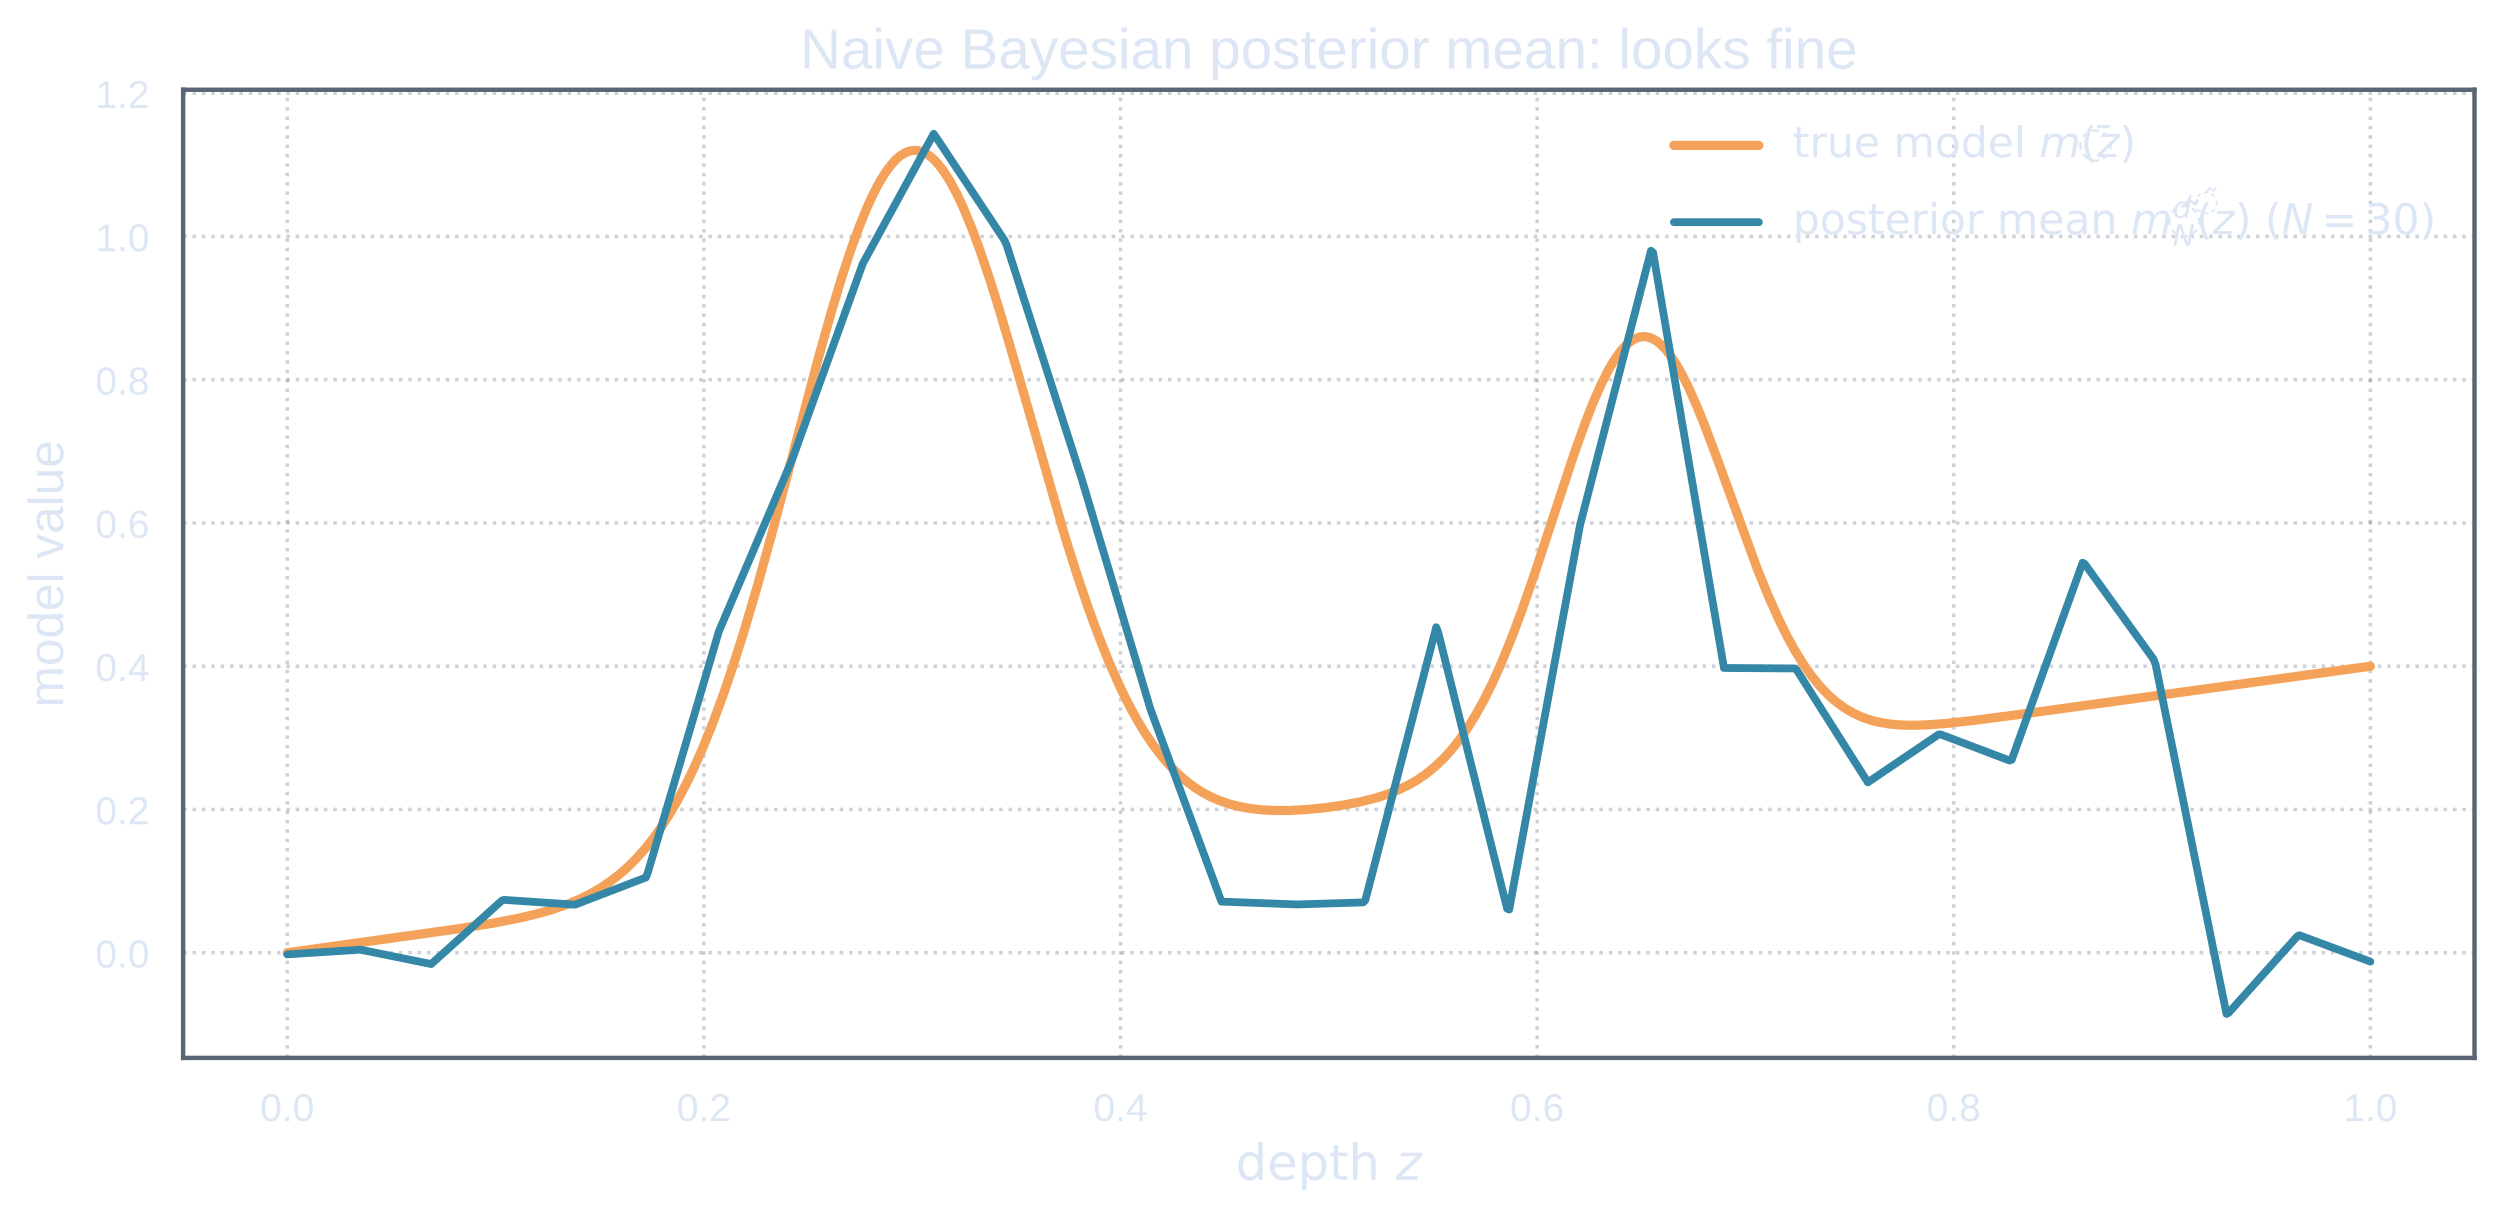
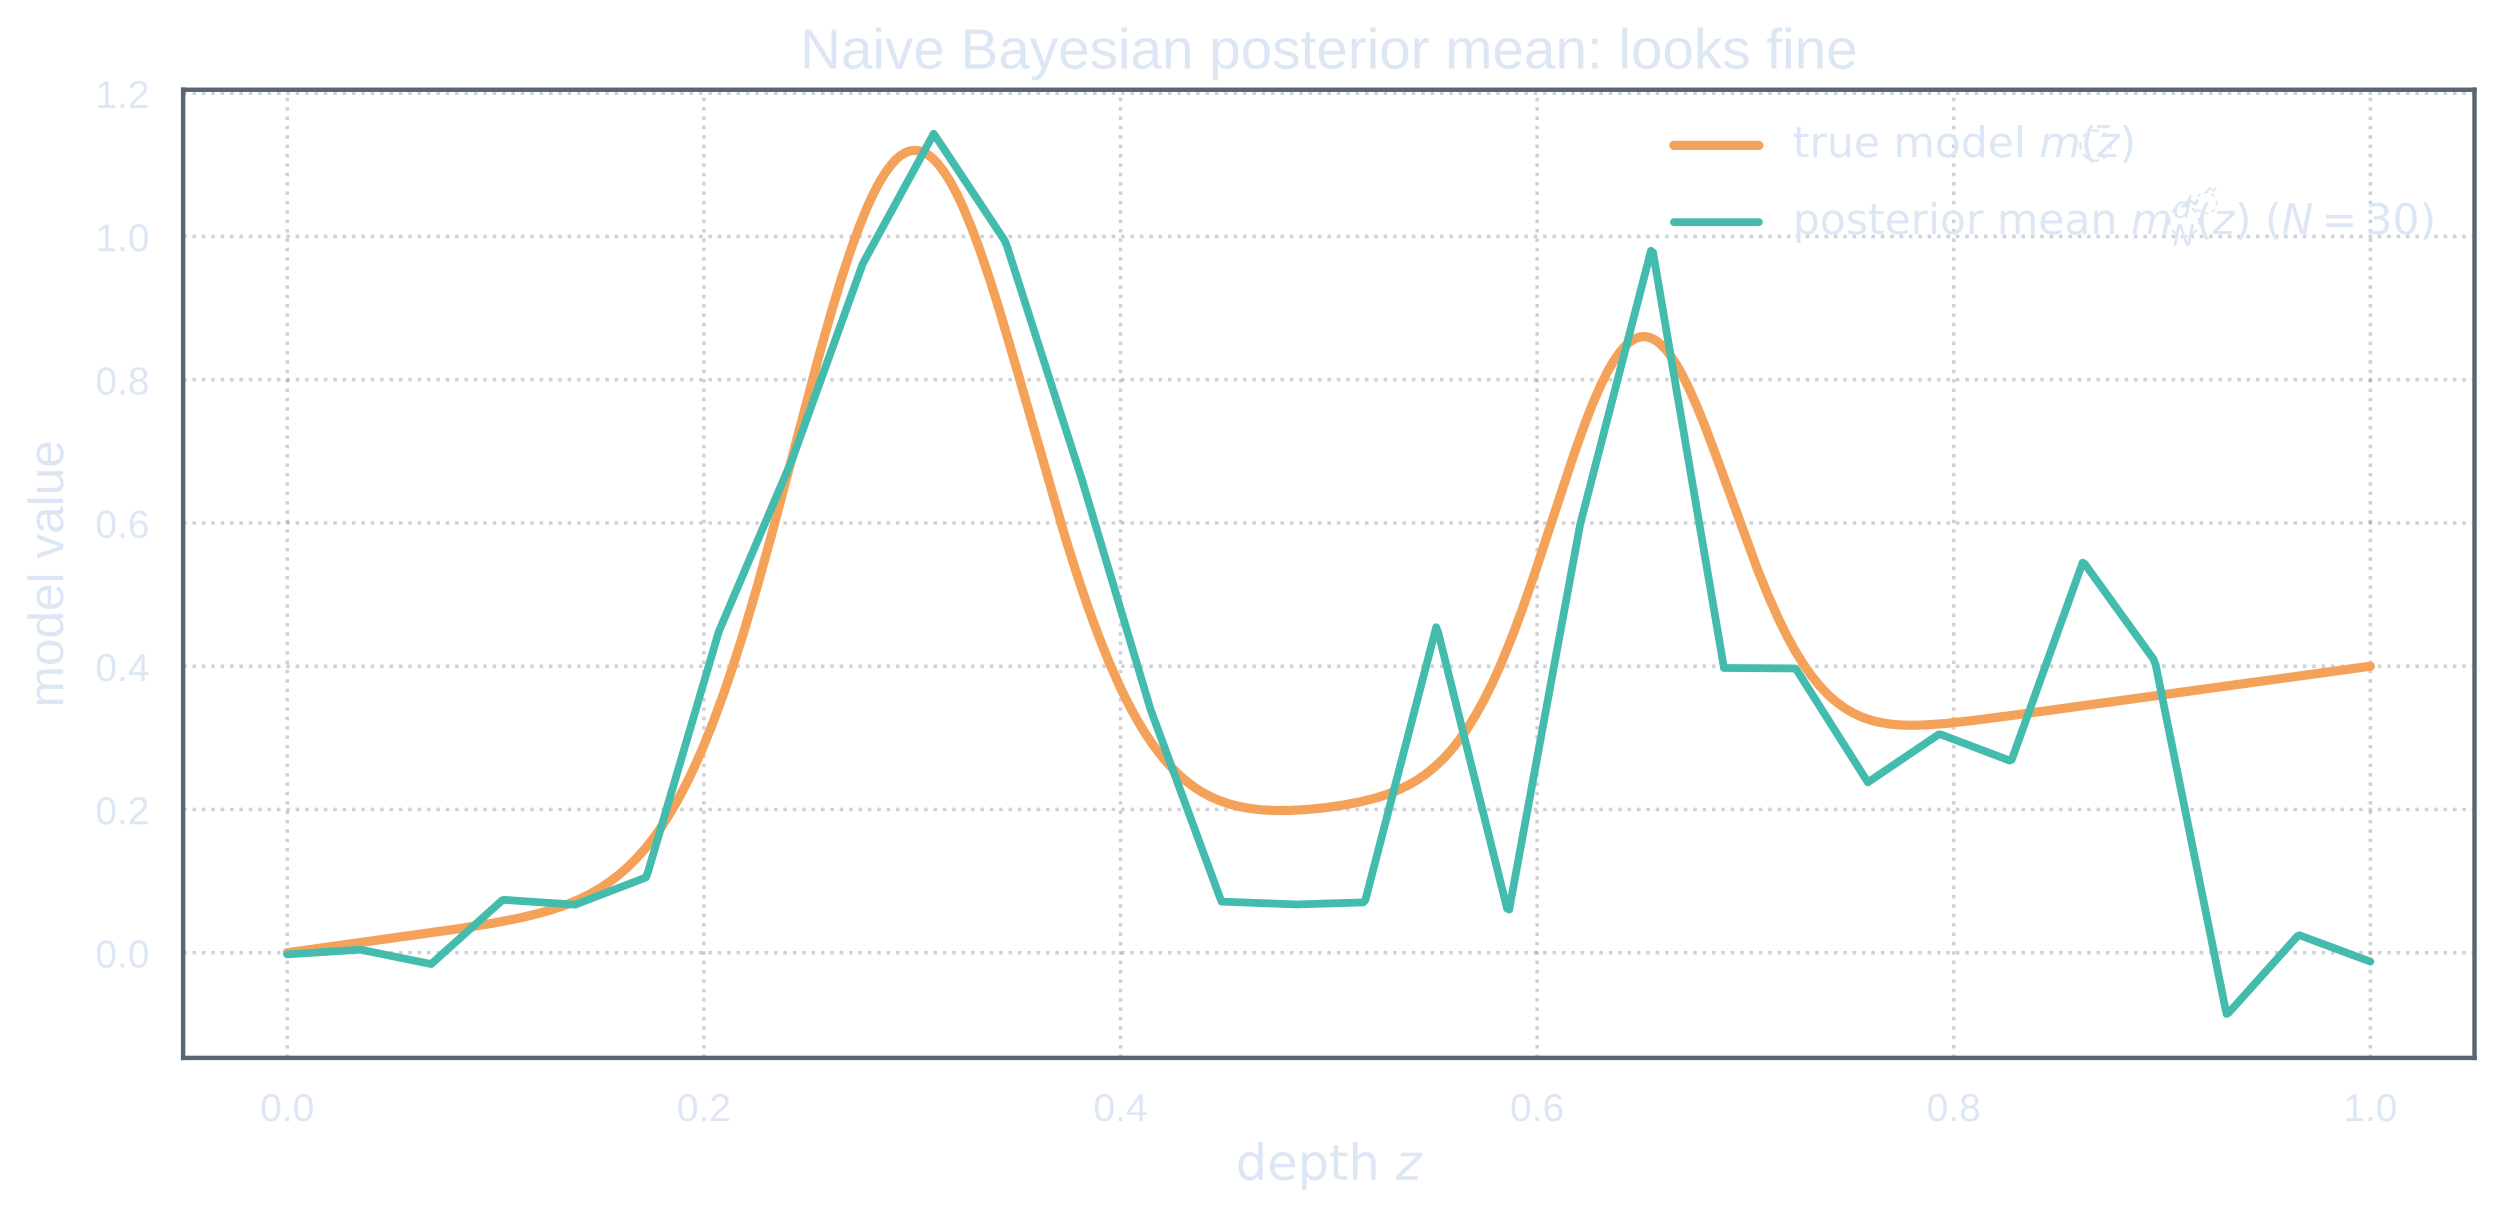
<svg xmlns="http://www.w3.org/2000/svg" width="706.343pt" height="343.823pt" viewBox="0 0 706.343 343.823" version="1.1">
  <defs>
    <style type="text/css">*{stroke-linejoin: round; stroke-linecap: butt}</style>
  </defs>
  <g id="figure_1">
    <g id="patch_1">
      <path d="M 0 343.823  L 706.343 343.823  L 706.343 0  L 0 0  L 0 343.823  z " style="fill: none" />
    </g>
    <g id="axes_1">
      <g id="patch_2">
        <path d="M 51.743 298.897  L 699.143 298.897  L 699.143 25.358  L 51.743 25.358  L 51.743 298.897  z " style="fill: none" />
      </g>
      <g id="matplotlib.axis_1">
        <g id="xtick_1">
          <g id="line2d_1">
-             <path d="M 81.17 298.897  L 81.17 25.358  " clip-path="url(#p2e29ce6a44)" style="fill: none; stroke-dasharray: 1,1.65; stroke-dashoffset: 0; stroke: #5a6675; stroke-opacity: 0.3" />
+             <path d="M 81.17 298.897  L 81.17 25.358  " clip-path="url(#pb7ea8bab8f)" style="fill: none; stroke-dasharray: 1,1.65; stroke-dashoffset: 0; stroke: #5a6675; stroke-opacity: 0.3" />
          </g>
          <g id="text_1">
            <text style="font-size: 11px; font-family: 'Arial', 'DejaVu Sans', 'Liberation Sans', 'Bitstream Vera Sans', sans-serif; text-anchor: middle; fill: #dce6f5" x="81.17" y="316.756" transform="rotate(-0 81.17009 316.7558)">0.0</text>
          </g>
        </g>
        <g id="xtick_2">
          <g id="line2d_2">
-             <path d="M 198.879 298.897  L 198.879 25.358  " clip-path="url(#p2e29ce6a44)" style="fill: none; stroke-dasharray: 1,1.65; stroke-dashoffset: 0; stroke: #5a6675; stroke-opacity: 0.3" />
+             <path d="M 198.879 298.897  L 198.879 25.358  " clip-path="url(#pb7ea8bab8f)" style="fill: none; stroke-dasharray: 1,1.65; stroke-dashoffset: 0; stroke: #5a6675; stroke-opacity: 0.3" />
          </g>
          <g id="text_2">
            <text style="font-size: 11px; font-family: 'Arial', 'DejaVu Sans', 'Liberation Sans', 'Bitstream Vera Sans', sans-serif; text-anchor: middle; fill: #dce6f5" x="198.879" y="316.756" transform="rotate(-0 198.8792 316.7558)">0.2</text>
          </g>
        </g>
        <g id="xtick_3">
          <g id="line2d_3">
-             <path d="M 316.588 298.897  L 316.588 25.358  " clip-path="url(#p2e29ce6a44)" style="fill: none; stroke-dasharray: 1,1.65; stroke-dashoffset: 0; stroke: #5a6675; stroke-opacity: 0.3" />
+             <path d="M 316.588 298.897  L 316.588 25.358  " clip-path="url(#pb7ea8bab8f)" style="fill: none; stroke-dasharray: 1,1.65; stroke-dashoffset: 0; stroke: #5a6675; stroke-opacity: 0.3" />
          </g>
          <g id="text_3">
            <text style="font-size: 11px; font-family: 'Arial', 'DejaVu Sans', 'Liberation Sans', 'Bitstream Vera Sans', sans-serif; text-anchor: middle; fill: #dce6f5" x="316.588" y="316.756" transform="rotate(-0 316.5883 316.7558)">0.4</text>
          </g>
        </g>
        <g id="xtick_4">
          <g id="line2d_4">
-             <path d="M 434.297 298.897  L 434.297 25.358  " clip-path="url(#p2e29ce6a44)" style="fill: none; stroke-dasharray: 1,1.65; stroke-dashoffset: 0; stroke: #5a6675; stroke-opacity: 0.3" />
+             <path d="M 434.297 298.897  L 434.297 25.358  " clip-path="url(#pb7ea8bab8f)" style="fill: none; stroke-dasharray: 1,1.65; stroke-dashoffset: 0; stroke: #5a6675; stroke-opacity: 0.3" />
          </g>
          <g id="text_4">
            <text style="font-size: 11px; font-family: 'Arial', 'DejaVu Sans', 'Liberation Sans', 'Bitstream Vera Sans', sans-serif; text-anchor: middle; fill: #dce6f5" x="434.297" y="316.756" transform="rotate(-0 434.2974 316.7558)">0.6</text>
          </g>
        </g>
        <g id="xtick_5">
          <g id="line2d_5">
-             <path d="M 552.006 298.897  L 552.006 25.358  " clip-path="url(#p2e29ce6a44)" style="fill: none; stroke-dasharray: 1,1.65; stroke-dashoffset: 0; stroke: #5a6675; stroke-opacity: 0.3" />
+             <path d="M 552.006 298.897  L 552.006 25.358  " clip-path="url(#pb7ea8bab8f)" style="fill: none; stroke-dasharray: 1,1.65; stroke-dashoffset: 0; stroke: #5a6675; stroke-opacity: 0.3" />
          </g>
          <g id="text_5">
            <text style="font-size: 11px; font-family: 'Arial', 'DejaVu Sans', 'Liberation Sans', 'Bitstream Vera Sans', sans-serif; text-anchor: middle; fill: #dce6f5" x="552.006" y="316.756" transform="rotate(-0 552.0064 316.7558)">0.8</text>
          </g>
        </g>
        <g id="xtick_6">
          <g id="line2d_6">
-             <path d="M 669.716 298.897  L 669.716 25.358  " clip-path="url(#p2e29ce6a44)" style="fill: none; stroke-dasharray: 1,1.65; stroke-dashoffset: 0; stroke: #5a6675; stroke-opacity: 0.3" />
+             <path d="M 669.716 298.897  L 669.716 25.358  " clip-path="url(#pb7ea8bab8f)" style="fill: none; stroke-dasharray: 1,1.65; stroke-dashoffset: 0; stroke: #5a6675; stroke-opacity: 0.3" />
          </g>
          <g id="text_6">
            <text style="font-size: 11px; font-family: 'Arial', 'DejaVu Sans', 'Liberation Sans', 'Bitstream Vera Sans', sans-serif; text-anchor: middle; fill: #dce6f5" x="669.716" y="316.756" transform="rotate(-0 669.7155 316.7558)">1.0</text>
          </g>
        </g>
        <g id="text_7">
          <g style="fill: #dce6f5" transform="translate(349.1228 333.6834)">
            <text>
              <tspan x="0" y="-0.359" style="font-size: 14px; font-family: 'DejaVu Sans'; fill: #dce6f5">d</tspan>
              <tspan x="8.887" y="-0.359" style="font-size: 14px; font-family: 'DejaVu Sans'; fill: #dce6f5">e</tspan>
              <tspan x="17.5" y="-0.359" style="font-size: 14px; font-family: 'DejaVu Sans'; fill: #dce6f5">p</tspan>
              <tspan x="26.387" y="-0.359" style="font-size: 14px; font-family: 'DejaVu Sans'; fill: #dce6f5">t</tspan>
              <tspan x="31.876" y="-0.359" style="font-size: 14px; font-family: 'DejaVu Sans'; fill: #dce6f5">h</tspan>
              <tspan x="40.749" y="-0.359" style="font-size: 14px; font-family: 'DejaVu Sans'; fill: #dce6f5"> </tspan>
              <tspan x="45.199" y="-0.359" style="font-style: oblique; font-size: 14px; font-family: 'DejaVu Sans'; fill: #dce6f5">z</tspan>
            </text>
          </g>
        </g>
      </g>
      <g id="matplotlib.axis_2">
        <g id="ytick_1">
          <g id="line2d_7">
-             <path d="M 51.743 269.176  L 699.143 269.176  " clip-path="url(#p2e29ce6a44)" style="fill: none; stroke-dasharray: 1,1.65; stroke-dashoffset: 0; stroke: #5a6675; stroke-opacity: 0.3" />
+             <path d="M 51.743 269.176  L 699.143 269.176  " clip-path="url(#pb7ea8bab8f)" style="fill: none; stroke-dasharray: 1,1.65; stroke-dashoffset: 0; stroke: #5a6675; stroke-opacity: 0.3" />
          </g>
          <g id="text_8">
            <text style="font-size: 11px; font-family: 'Arial', 'DejaVu Sans', 'Liberation Sans', 'Bitstream Vera Sans', sans-serif; text-anchor: end; fill: #dce6f5" x="42.243" y="273.355" transform="rotate(-0 42.24281 273.3549)">0.0</text>
          </g>
        </g>
        <g id="ytick_2">
          <g id="line2d_8">
-             <path d="M 51.743 228.702  L 699.143 228.702  " clip-path="url(#p2e29ce6a44)" style="fill: none; stroke-dasharray: 1,1.65; stroke-dashoffset: 0; stroke: #5a6675; stroke-opacity: 0.3" />
+             <path d="M 51.743 228.702  L 699.143 228.702  " clip-path="url(#pb7ea8bab8f)" style="fill: none; stroke-dasharray: 1,1.65; stroke-dashoffset: 0; stroke: #5a6675; stroke-opacity: 0.3" />
          </g>
          <g id="text_9">
            <text style="font-size: 11px; font-family: 'Arial', 'DejaVu Sans', 'Liberation Sans', 'Bitstream Vera Sans', sans-serif; text-anchor: end; fill: #dce6f5" x="42.243" y="232.882" transform="rotate(-0 42.24281 232.8816)">0.2</text>
          </g>
        </g>
        <g id="ytick_3">
          <g id="line2d_9">
-             <path d="M 51.743 188.229  L 699.143 188.229  " clip-path="url(#p2e29ce6a44)" style="fill: none; stroke-dasharray: 1,1.65; stroke-dashoffset: 0; stroke: #5a6675; stroke-opacity: 0.3" />
+             <path d="M 51.743 188.229  L 699.143 188.229  " clip-path="url(#pb7ea8bab8f)" style="fill: none; stroke-dasharray: 1,1.65; stroke-dashoffset: 0; stroke: #5a6675; stroke-opacity: 0.3" />
          </g>
          <g id="text_10">
            <text style="font-size: 11px; font-family: 'Arial', 'DejaVu Sans', 'Liberation Sans', 'Bitstream Vera Sans', sans-serif; text-anchor: end; fill: #dce6f5" x="42.243" y="192.408" transform="rotate(-0 42.24281 192.4082)">0.4</text>
          </g>
        </g>
        <g id="ytick_4">
          <g id="line2d_10">
-             <path d="M 51.743 147.756  L 699.143 147.756  " clip-path="url(#p2e29ce6a44)" style="fill: none; stroke-dasharray: 1,1.65; stroke-dashoffset: 0; stroke: #5a6675; stroke-opacity: 0.3" />
+             <path d="M 51.743 147.756  L 699.143 147.756  " clip-path="url(#pb7ea8bab8f)" style="fill: none; stroke-dasharray: 1,1.65; stroke-dashoffset: 0; stroke: #5a6675; stroke-opacity: 0.3" />
          </g>
          <g id="text_11">
            <text style="font-size: 11px; font-family: 'Arial', 'DejaVu Sans', 'Liberation Sans', 'Bitstream Vera Sans', sans-serif; text-anchor: end; fill: #dce6f5" x="42.243" y="151.935" transform="rotate(-0 42.24281 151.9349)">0.6</text>
          </g>
        </g>
        <g id="ytick_5">
          <g id="line2d_11">
-             <path d="M 51.743 107.282  L 699.143 107.282  " clip-path="url(#p2e29ce6a44)" style="fill: none; stroke-dasharray: 1,1.65; stroke-dashoffset: 0; stroke: #5a6675; stroke-opacity: 0.3" />
+             <path d="M 51.743 107.282  L 699.143 107.282  " clip-path="url(#pb7ea8bab8f)" style="fill: none; stroke-dasharray: 1,1.65; stroke-dashoffset: 0; stroke: #5a6675; stroke-opacity: 0.3" />
          </g>
          <g id="text_12">
            <text style="font-size: 11px; font-family: 'Arial', 'DejaVu Sans', 'Liberation Sans', 'Bitstream Vera Sans', sans-serif; text-anchor: end; fill: #dce6f5" x="42.243" y="111.462" transform="rotate(-0 42.24281 111.4616)">0.8</text>
          </g>
        </g>
        <g id="ytick_6">
          <g id="line2d_12">
-             <path d="M 51.743 66.809  L 699.143 66.809  " clip-path="url(#p2e29ce6a44)" style="fill: none; stroke-dasharray: 1,1.65; stroke-dashoffset: 0; stroke: #5a6675; stroke-opacity: 0.3" />
+             <path d="M 51.743 66.809  L 699.143 66.809  " clip-path="url(#pb7ea8bab8f)" style="fill: none; stroke-dasharray: 1,1.65; stroke-dashoffset: 0; stroke: #5a6675; stroke-opacity: 0.3" />
          </g>
          <g id="text_13">
            <text style="font-size: 11px; font-family: 'Arial', 'DejaVu Sans', 'Liberation Sans', 'Bitstream Vera Sans', sans-serif; text-anchor: end; fill: #dce6f5" x="42.243" y="70.988" transform="rotate(-0 42.24281 70.98828)">1.0</text>
          </g>
        </g>
        <g id="ytick_7">
          <g id="line2d_13">
-             <path d="M 51.743 26.336  L 699.143 26.336  " clip-path="url(#p2e29ce6a44)" style="fill: none; stroke-dasharray: 1,1.65; stroke-dashoffset: 0; stroke: #5a6675; stroke-opacity: 0.3" />
+             <path d="M 51.743 26.336  L 699.143 26.336  " clip-path="url(#pb7ea8bab8f)" style="fill: none; stroke-dasharray: 1,1.65; stroke-dashoffset: 0; stroke: #5a6675; stroke-opacity: 0.3" />
          </g>
          <g id="text_14">
            <text style="font-size: 11px; font-family: 'Arial', 'DejaVu Sans', 'Liberation Sans', 'Bitstream Vera Sans', sans-serif; text-anchor: end; fill: #dce6f5" x="42.243" y="30.515" transform="rotate(-0 42.24281 30.51496)">1.2</text>
          </g>
        </g>
        <g id="text_15">
          <text style="font-size: 14px; font-family: 'Arial', 'DejaVu Sans', 'Liberation Sans', 'Bitstream Vera Sans', sans-serif; text-anchor: middle; fill: #dce6f5" x="17.838" y="162.127" transform="rotate(-90 17.83781 162.1275)">model value</text>
        </g>
      </g>
      <g id="line2d_14">
-         <path d="M 81.17 269.176  L 128.89 262.499  L 139.494 260.785  L 146.564 259.414  L 151.866 258.163  L 155.99 256.988  L 160.114 255.569  L 163.649 254.099  L 166.595 252.653  L 169.54 250.963  L 172.486 248.987  L 174.842 247.17  L 177.199 245.116  L 179.556 242.797  L 181.912 240.188  L 184.269 237.261  L 186.625 233.991  L 188.982 230.352  L 191.338 226.321  L 193.695 221.877  L 196.051 217.002  L 198.408 211.685  L 201.354 204.406  L 204.299 196.422  L 207.245 187.751  L 210.191 178.43  L 213.725 166.47  L 217.849 151.636  L 223.741 129.405  L 231.399 100.508  L 234.934 87.96  L 237.88 78.22  L 240.236 71.035  L 242.593 64.488  L 244.95 58.666  L 246.717 54.822  L 248.484 51.458  L 250.252 48.6  L 252.019 46.27  L 253.197 45.019  L 254.376 44.014  L 255.554 43.258  L 256.732 42.754  L 257.91 42.504  L 259.089 42.506  L 260.267 42.762  L 261.445 43.268  L 262.624 44.024  L 263.802 45.024  L 264.98 46.266  L 266.747 48.568  L 268.515 51.379  L 270.282 54.675  L 272.05 58.426  L 274.406 64.08  L 276.763 70.404  L 279.708 79.113  L 282.654 88.54  L 286.778 102.579  L 300.917 151.693  L 304.452 162.86  L 307.398 171.543  L 310.343 179.591  L 313.289 186.959  L 316.235 193.626  L 318.591 198.452  L 320.948 202.832  L 323.304 206.777  L 325.661 210.302  L 328.017 213.427  L 330.374 216.176  L 332.731 218.571  L 335.087 220.64  L 337.444 222.409  L 339.8 223.905  L 342.157 225.154  L 344.513 226.181  L 347.459 227.191  L 350.405 227.937  L 353.35 228.46  L 356.885 228.842  L 360.42 229.006  L 364.544 228.978  L 369.257 228.718  L 374.559 228.188  L 379.861 227.421  L 384.574 226.505  L 388.698 225.461  L 392.233 224.32  L 395.179 223.143  L 398.124 221.704  L 400.481 220.326  L 402.838 218.709  L 405.194 216.816  L 407.551 214.611  L 409.907 212.056  L 412.264 209.113  L 414.62 205.751  L 416.977 201.941  L 419.333 197.662  L 421.69 192.902  L 424.046 187.663  L 426.992 180.462  L 429.938 172.598  L 433.473 162.436  L 438.186 148.106  L 444.666 128.444  L 447.612 120.178  L 449.968 114.128  L 452.325 108.725  L 454.092 105.172  L 455.86 102.098  L 457.627 99.546  L 458.805 98.151  L 459.984 97.01  L 461.162 96.131  L 462.34 95.517  L 463.518 95.173  L 464.697 95.099  L 465.875 95.294  L 467.053 95.757  L 468.232 96.482  L 469.41 97.465  L 470.588 98.698  L 471.766 100.171  L 473.534 102.808  L 475.301 105.921  L 477.069 109.462  L 479.425 114.76  L 481.782 120.594  L 485.316 130.045  L 496.51 160.773  L 499.456 168.03  L 502.401 174.655  L 504.758 179.447  L 507.114 183.764  L 509.471 187.599  L 511.827 190.959  L 514.184 193.861  L 516.541 196.331  L 518.897 198.401  L 521.254 200.104  L 523.61 201.48  L 525.967 202.567  L 528.323 203.401  L 530.68 204.018  L 533.625 204.533  L 536.571 204.819  L 540.106 204.927  L 544.23 204.816  L 549.532 204.428  L 556.602 203.666  L 568.974 202.068  L 616.104 195.603  L 669.716 188.229  L 669.716 188.229  " clip-path="url(#p2e29ce6a44)" style="fill: none; stroke: #f4a259; stroke-width: 2.6; stroke-linecap: round" />
+         <path d="M 81.17 269.176  L 128.89 262.499  L 139.494 260.785  L 146.564 259.414  L 151.866 258.163  L 155.99 256.988  L 160.114 255.569  L 163.649 254.099  L 166.595 252.653  L 169.54 250.963  L 172.486 248.987  L 174.842 247.17  L 177.199 245.116  L 179.556 242.797  L 181.912 240.188  L 184.269 237.261  L 186.625 233.991  L 188.982 230.352  L 191.338 226.321  L 193.695 221.877  L 196.051 217.002  L 198.408 211.685  L 201.354 204.406  L 204.299 196.422  L 207.245 187.751  L 210.191 178.43  L 213.725 166.47  L 217.849 151.636  L 223.741 129.405  L 231.399 100.508  L 234.934 87.96  L 237.88 78.22  L 240.236 71.035  L 242.593 64.488  L 244.95 58.666  L 246.717 54.822  L 248.484 51.458  L 250.252 48.6  L 252.019 46.27  L 253.197 45.019  L 254.376 44.014  L 255.554 43.258  L 256.732 42.754  L 257.91 42.504  L 259.089 42.506  L 260.267 42.762  L 261.445 43.268  L 262.624 44.024  L 263.802 45.024  L 264.98 46.266  L 266.747 48.568  L 268.515 51.379  L 270.282 54.675  L 272.05 58.426  L 274.406 64.08  L 276.763 70.404  L 279.708 79.113  L 282.654 88.54  L 286.778 102.579  L 300.917 151.693  L 304.452 162.86  L 307.398 171.543  L 310.343 179.591  L 313.289 186.959  L 316.235 193.626  L 318.591 198.452  L 320.948 202.832  L 323.304 206.777  L 325.661 210.302  L 328.017 213.427  L 330.374 216.176  L 332.731 218.571  L 335.087 220.64  L 337.444 222.409  L 339.8 223.905  L 342.157 225.154  L 344.513 226.181  L 347.459 227.191  L 350.405 227.937  L 353.35 228.46  L 356.885 228.842  L 360.42 229.006  L 364.544 228.978  L 369.257 228.718  L 374.559 228.188  L 379.861 227.421  L 384.574 226.505  L 388.698 225.461  L 392.233 224.32  L 395.179 223.143  L 398.124 221.704  L 400.481 220.326  L 402.838 218.709  L 405.194 216.816  L 407.551 214.611  L 409.907 212.056  L 412.264 209.113  L 414.62 205.751  L 416.977 201.941  L 419.333 197.662  L 421.69 192.902  L 424.046 187.663  L 426.992 180.462  L 429.938 172.598  L 433.473 162.436  L 438.186 148.106  L 444.666 128.444  L 447.612 120.178  L 449.968 114.128  L 452.325 108.725  L 454.092 105.172  L 455.86 102.098  L 457.627 99.546  L 458.805 98.151  L 459.984 97.01  L 461.162 96.131  L 462.34 95.517  L 463.518 95.173  L 464.697 95.099  L 465.875 95.294  L 467.053 95.757  L 468.232 96.482  L 469.41 97.465  L 470.588 98.698  L 471.766 100.171  L 473.534 102.808  L 475.301 105.921  L 477.069 109.462  L 479.425 114.76  L 481.782 120.594  L 485.316 130.045  L 496.51 160.773  L 499.456 168.03  L 502.401 174.655  L 504.758 179.447  L 507.114 183.764  L 509.471 187.599  L 511.827 190.959  L 514.184 193.861  L 516.541 196.331  L 518.897 198.401  L 521.254 200.104  L 523.61 201.48  L 525.967 202.567  L 528.323 203.401  L 530.68 204.018  L 533.625 204.533  L 536.571 204.819  L 540.106 204.927  L 544.23 204.816  L 549.532 204.428  L 556.602 203.666  L 568.974 202.068  L 616.104 195.603  L 669.716 188.229  L 669.716 188.229  " clip-path="url(#pb7ea8bab8f)" style="fill: none; stroke: #f4a259; stroke-width: 2.6; stroke-linecap: round" />
      </g>
      <g id="line2d_15">
-         <path d="M 81.17 269.642  L 101.79 268.311  L 121.82 272.384  L 141.851 254.401  L 142.44 254.246  L 162.471 255.606  L 182.501 247.91  L 183.09 246.334  L 203.121 178.343  L 223.741 130.011  L 243.771 74.476  L 263.802 37.791  L 265.569 40.388  L 283.832 67.924  L 284.422 69.298  L 305.63 135.343  L 325.072 200.45  L 345.102 254.74  L 366.311 255.535  L 385.164 254.968  L 385.753 254.33  L 405.783 177.221  L 406.372 178.784  L 425.814 256.725  L 426.403 256.978  L 446.434 148.274  L 451.147 130.01  L 466.464 70.859  L 467.053 71.351  L 487.084 188.728  L 507.114 188.866  L 507.704 189.416  L 527.734 221.031  L 547.765 207.489  L 548.354 207.519  L 567.795 214.885  L 568.384 214.66  L 588.415 158.995  L 589.004 159.303  L 608.446 186.231  L 609.035 187.766  L 629.065 286.464  L 629.654 286.176  L 649.096 264.513  L 649.685 264.249  L 669.716 271.688  L 669.716 271.688  " clip-path="url(#p2e29ce6a44)" style="fill: none; stroke: #3487a6; stroke-width: 2.2; stroke-linecap: round" />
+         <path d="M 81.17 269.642  L 101.79 268.311  L 121.82 272.384  L 141.851 254.401  L 142.44 254.246  L 162.471 255.606  L 182.501 247.91  L 183.09 246.334  L 203.121 178.343  L 223.741 130.011  L 243.771 74.476  L 263.802 37.791  L 265.569 40.388  L 283.832 67.924  L 284.422 69.298  L 305.63 135.343  L 325.072 200.45  L 345.102 254.74  L 366.311 255.535  L 385.164 254.968  L 385.753 254.33  L 405.783 177.221  L 406.372 178.784  L 425.814 256.725  L 426.403 256.978  L 446.434 148.274  L 451.147 130.01  L 466.464 70.859  L 467.053 71.351  L 487.084 188.728  L 507.114 188.866  L 507.704 189.416  L 527.734 221.031  L 547.765 207.489  L 548.354 207.519  L 567.795 214.885  L 568.384 214.66  L 588.415 158.995  L 589.004 159.303  L 608.446 186.231  L 609.035 187.766  L 629.065 286.464  L 629.654 286.176  L 649.096 264.513  L 649.685 264.249  L 669.716 271.688  L 669.716 271.688  " clip-path="url(#pb7ea8bab8f)" style="fill: none; stroke: #44bcad; stroke-width: 2.2; stroke-linecap: round" />
      </g>
      <g id="patch_3">
        <path d="M 51.743 298.897  L 51.743 25.358  " style="fill: none; stroke: #5a6675; stroke-width: 1.25; stroke-linejoin: miter; stroke-linecap: square" />
      </g>
      <g id="patch_4">
        <path d="M 699.143 298.897  L 699.143 25.358  " style="fill: none; stroke: #5a6675; stroke-width: 1.25; stroke-linejoin: miter; stroke-linecap: square" />
      </g>
      <g id="patch_5">
        <path d="M 51.743 298.897  L 699.143 298.897  " style="fill: none; stroke: #5a6675; stroke-width: 1.25; stroke-linejoin: miter; stroke-linecap: square" />
      </g>
      <g id="patch_6">
        <path d="M 51.743 25.358  L 699.143 25.358  " style="fill: none; stroke: #5a6675; stroke-width: 1.25; stroke-linejoin: miter; stroke-linecap: square" />
      </g>
      <g id="text_16">
        <text style="font-size: 16px; font-family: 'Arial', 'DejaVu Sans', 'Liberation Sans', 'Bitstream Vera Sans', sans-serif; text-anchor: middle; fill: #dce6f5" x="375.443" y="19.358" transform="rotate(-0 375.4428 19.3575)">Naive Bayesian posterior mean: looks fine</text>
      </g>
      <g id="legend_1">
        <g id="patch_7">
          <path d="M 470.543 75.131  L 690.743 75.131  Q 693.143 75.131 693.143 72.731  L 693.143 33.758  Q 693.143 31.358 690.743 31.358  L 470.543 31.358  Q 468.143 31.358 468.143 33.758  L 468.143 72.731  Q 468.143 75.131 470.543 75.131  L 470.543 75.131  z " style="fill: none; opacity: 0" />
        </g>
        <g id="line2d_16">
          <path d="M 472.943 41.076  L 484.943 41.076  L 496.943 41.076  " style="fill: none; stroke: #f4a259; stroke-width: 2.6; stroke-linecap: round" />
        </g>
        <g id="text_17">
          <g style="fill: #dce6f5" transform="translate(506.5428 45.27562)">
            <text>
              <tspan x="0" y="-0.875" style="font-size: 12px; font-family: 'DejaVu Sans'; fill: #dce6f5">t</tspan>
              <tspan x="4.705" y="-0.875" style="font-size: 12px; font-family: 'DejaVu Sans'; fill: #dce6f5">r</tspan>
              <tspan x="9.639" y="-0.875" style="font-size: 12px; font-family: 'DejaVu Sans'; fill: #dce6f5">u</tspan>
              <tspan x="17.244" y="-0.875" style="font-size: 12px; font-family: 'DejaVu Sans'; fill: #dce6f5">e</tspan>
              <tspan x="24.627" y="-0.875" style="font-size: 12px; font-family: 'DejaVu Sans'; fill: #dce6f5"> </tspan>
              <tspan x="28.441" y="-0.875" style="font-size: 12px; font-family: 'DejaVu Sans'; fill: #dce6f5">m</tspan>
              <tspan x="40.131" y="-0.875" style="font-size: 12px; font-family: 'DejaVu Sans'; fill: #dce6f5">o</tspan>
              <tspan x="47.473" y="-0.875" style="font-size: 12px; font-family: 'DejaVu Sans'; fill: #dce6f5">d</tspan>
              <tspan x="55.09" y="-0.875" style="font-size: 12px; font-family: 'DejaVu Sans'; fill: #dce6f5">e</tspan>
              <tspan x="62.473" y="-0.875" style="font-size: 12px; font-family: 'DejaVu Sans'; fill: #dce6f5">l</tspan>
              <tspan x="65.807" y="-0.875" style="font-size: 12px; font-family: 'DejaVu Sans'; fill: #dce6f5"> </tspan>
              <tspan x="80.278" y="-1.016" style="font-size: 12px; font-family: 'DejaVu Sans'; fill: #dce6f5">̄</tspan>
              <tspan x="81.311" y="-0.875" style="font-size: 12px; font-family: 'DejaVu Sans'; fill: #dce6f5">(</tspan>
              <tspan x="92.291" y="-0.875" style="font-size: 12px; font-family: 'DejaVu Sans'; fill: #dce6f5">)</tspan>
              <tspan x="69.621" y="-0.875" style="font-style: oblique; font-size: 12px; font-family: 'DejaVu Sans'; fill: #dce6f5">m</tspan>
              <tspan x="85.992" y="-0.875" style="font-style: oblique; font-size: 12px; font-family: 'DejaVu Sans'; fill: #dce6f5">z</tspan>
            </text>
          </g>
        </g>
        <g id="line2d_17">
-           <path d="M 472.943 62.771  L 484.943 62.771  L 496.943 62.771  " style="fill: none; stroke: #3487a6; stroke-width: 2.2; stroke-linecap: round" />
+           <path d="M 472.943 62.771  L 484.943 62.771  L 496.943 62.771  " style="fill: none; stroke: #44bcad; stroke-width: 2.2; stroke-linecap: round" />
        </g>
        <g id="text_18">
          <g style="fill: #dce6f5" transform="translate(506.5428 66.97125)">
            <text>
              <tspan x="0" y="-0.809" style="font-size: 12px; font-family: 'DejaVu Sans'; fill: #dce6f5">p</tspan>
              <tspan x="7.617" y="-0.809" style="font-size: 12px; font-family: 'DejaVu Sans'; fill: #dce6f5">o</tspan>
              <tspan x="14.959" y="-0.809" style="font-size: 12px; font-family: 'DejaVu Sans'; fill: #dce6f5">s</tspan>
              <tspan x="21.211" y="-0.809" style="font-size: 12px; font-family: 'DejaVu Sans'; fill: #dce6f5">t</tspan>
              <tspan x="25.916" y="-0.809" style="font-size: 12px; font-family: 'DejaVu Sans'; fill: #dce6f5">e</tspan>
              <tspan x="33.299" y="-0.809" style="font-size: 12px; font-family: 'DejaVu Sans'; fill: #dce6f5">r</tspan>
              <tspan x="38.232" y="-0.809" style="font-size: 12px; font-family: 'DejaVu Sans'; fill: #dce6f5">i</tspan>
              <tspan x="41.566" y="-0.809" style="font-size: 12px; font-family: 'DejaVu Sans'; fill: #dce6f5">o</tspan>
              <tspan x="48.908" y="-0.809" style="font-size: 12px; font-family: 'DejaVu Sans'; fill: #dce6f5">r</tspan>
              <tspan x="53.842" y="-0.809" style="font-size: 12px; font-family: 'DejaVu Sans'; fill: #dce6f5"> </tspan>
              <tspan x="57.656" y="-0.809" style="font-size: 12px; font-family: 'DejaVu Sans'; fill: #dce6f5">m</tspan>
              <tspan x="69.346" y="-0.809" style="font-size: 12px; font-family: 'DejaVu Sans'; fill: #dce6f5">e</tspan>
              <tspan x="76.729" y="-0.809" style="font-size: 12px; font-family: 'DejaVu Sans'; fill: #dce6f5">a</tspan>
              <tspan x="84.082" y="-0.809" style="font-size: 12px; font-family: 'DejaVu Sans'; fill: #dce6f5">n</tspan>
              <tspan x="91.688" y="-0.809" style="font-size: 12px; font-family: 'DejaVu Sans'; fill: #dce6f5"> </tspan>
              <tspan x="105.377" y="-1.356" style="font-size: 12px; font-family: 'DejaVu Sans'; fill: #dce6f5">̃</tspan>
              <tspan x="113.918" y="-0.809" style="font-size: 12px; font-family: 'DejaVu Sans'; fill: #dce6f5">(</tspan>
              <tspan x="124.898" y="-0.809" style="font-size: 12px; font-family: 'DejaVu Sans'; fill: #dce6f5">)</tspan>
              <tspan x="129.58" y="-0.809" style="font-size: 12px; font-family: 'DejaVu Sans'; fill: #dce6f5"> </tspan>
              <tspan x="133.395" y="-0.809" style="font-size: 12px; font-family: 'DejaVu Sans'; fill: #dce6f5">(</tspan>
              <tspan x="149.391" y="-0.809" style="font-size: 12px; font-family: 'DejaVu Sans'; fill: #dce6f5">=</tspan>
              <tspan x="161.783" y="-0.809" style="font-size: 12px; font-family: 'DejaVu Sans'; fill: #dce6f5">3</tspan>
              <tspan x="169.418" y="-0.809" style="font-size: 12px; font-family: 'DejaVu Sans'; fill: #dce6f5">0</tspan>
              <tspan x="177.053" y="-0.809" style="font-size: 12px; font-family: 'DejaVu Sans'; fill: #dce6f5">)</tspan>
              <tspan x="95.502" y="-0.809" style="font-style: oblique; font-size: 12px; font-family: 'DejaVu Sans'; fill: #dce6f5">m</tspan>
              <tspan x="118.6" y="-0.809" style="font-style: oblique; font-size: 12px; font-family: 'DejaVu Sans'; fill: #dce6f5">z</tspan>
              <tspan x="138.076" y="-0.809" style="font-style: oblique; font-size: 12px; font-family: 'DejaVu Sans'; fill: #dce6f5">N</tspan>
              <tspan x="113.092" y="-7.481" style="font-size: 8.4px; font-family: 'DejaVu Sans'; fill: #dce6f5">̃</tspan>
              <tspan x="107.306" y="-5.403" style="font-style: oblique; font-size: 8.4px; font-family: 'DejaVu Sans'; fill: #dce6f5">d</tspan>
              <tspan x="107.306" y="2.472" style="font-style: oblique; font-size: 8.4px; font-family: 'DejaVu Sans'; fill: #dce6f5">N</tspan>
            </text>
          </g>
        </g>
      </g>
    </g>
  </g>
  <defs>
-     <clipPath id="p2e29ce6a44">
+     <clipPath id="pb7ea8bab8f">
      <rect x="51.743" y="25.358" width="647.4" height="273.54" />
    </clipPath>
  </defs>
</svg>
